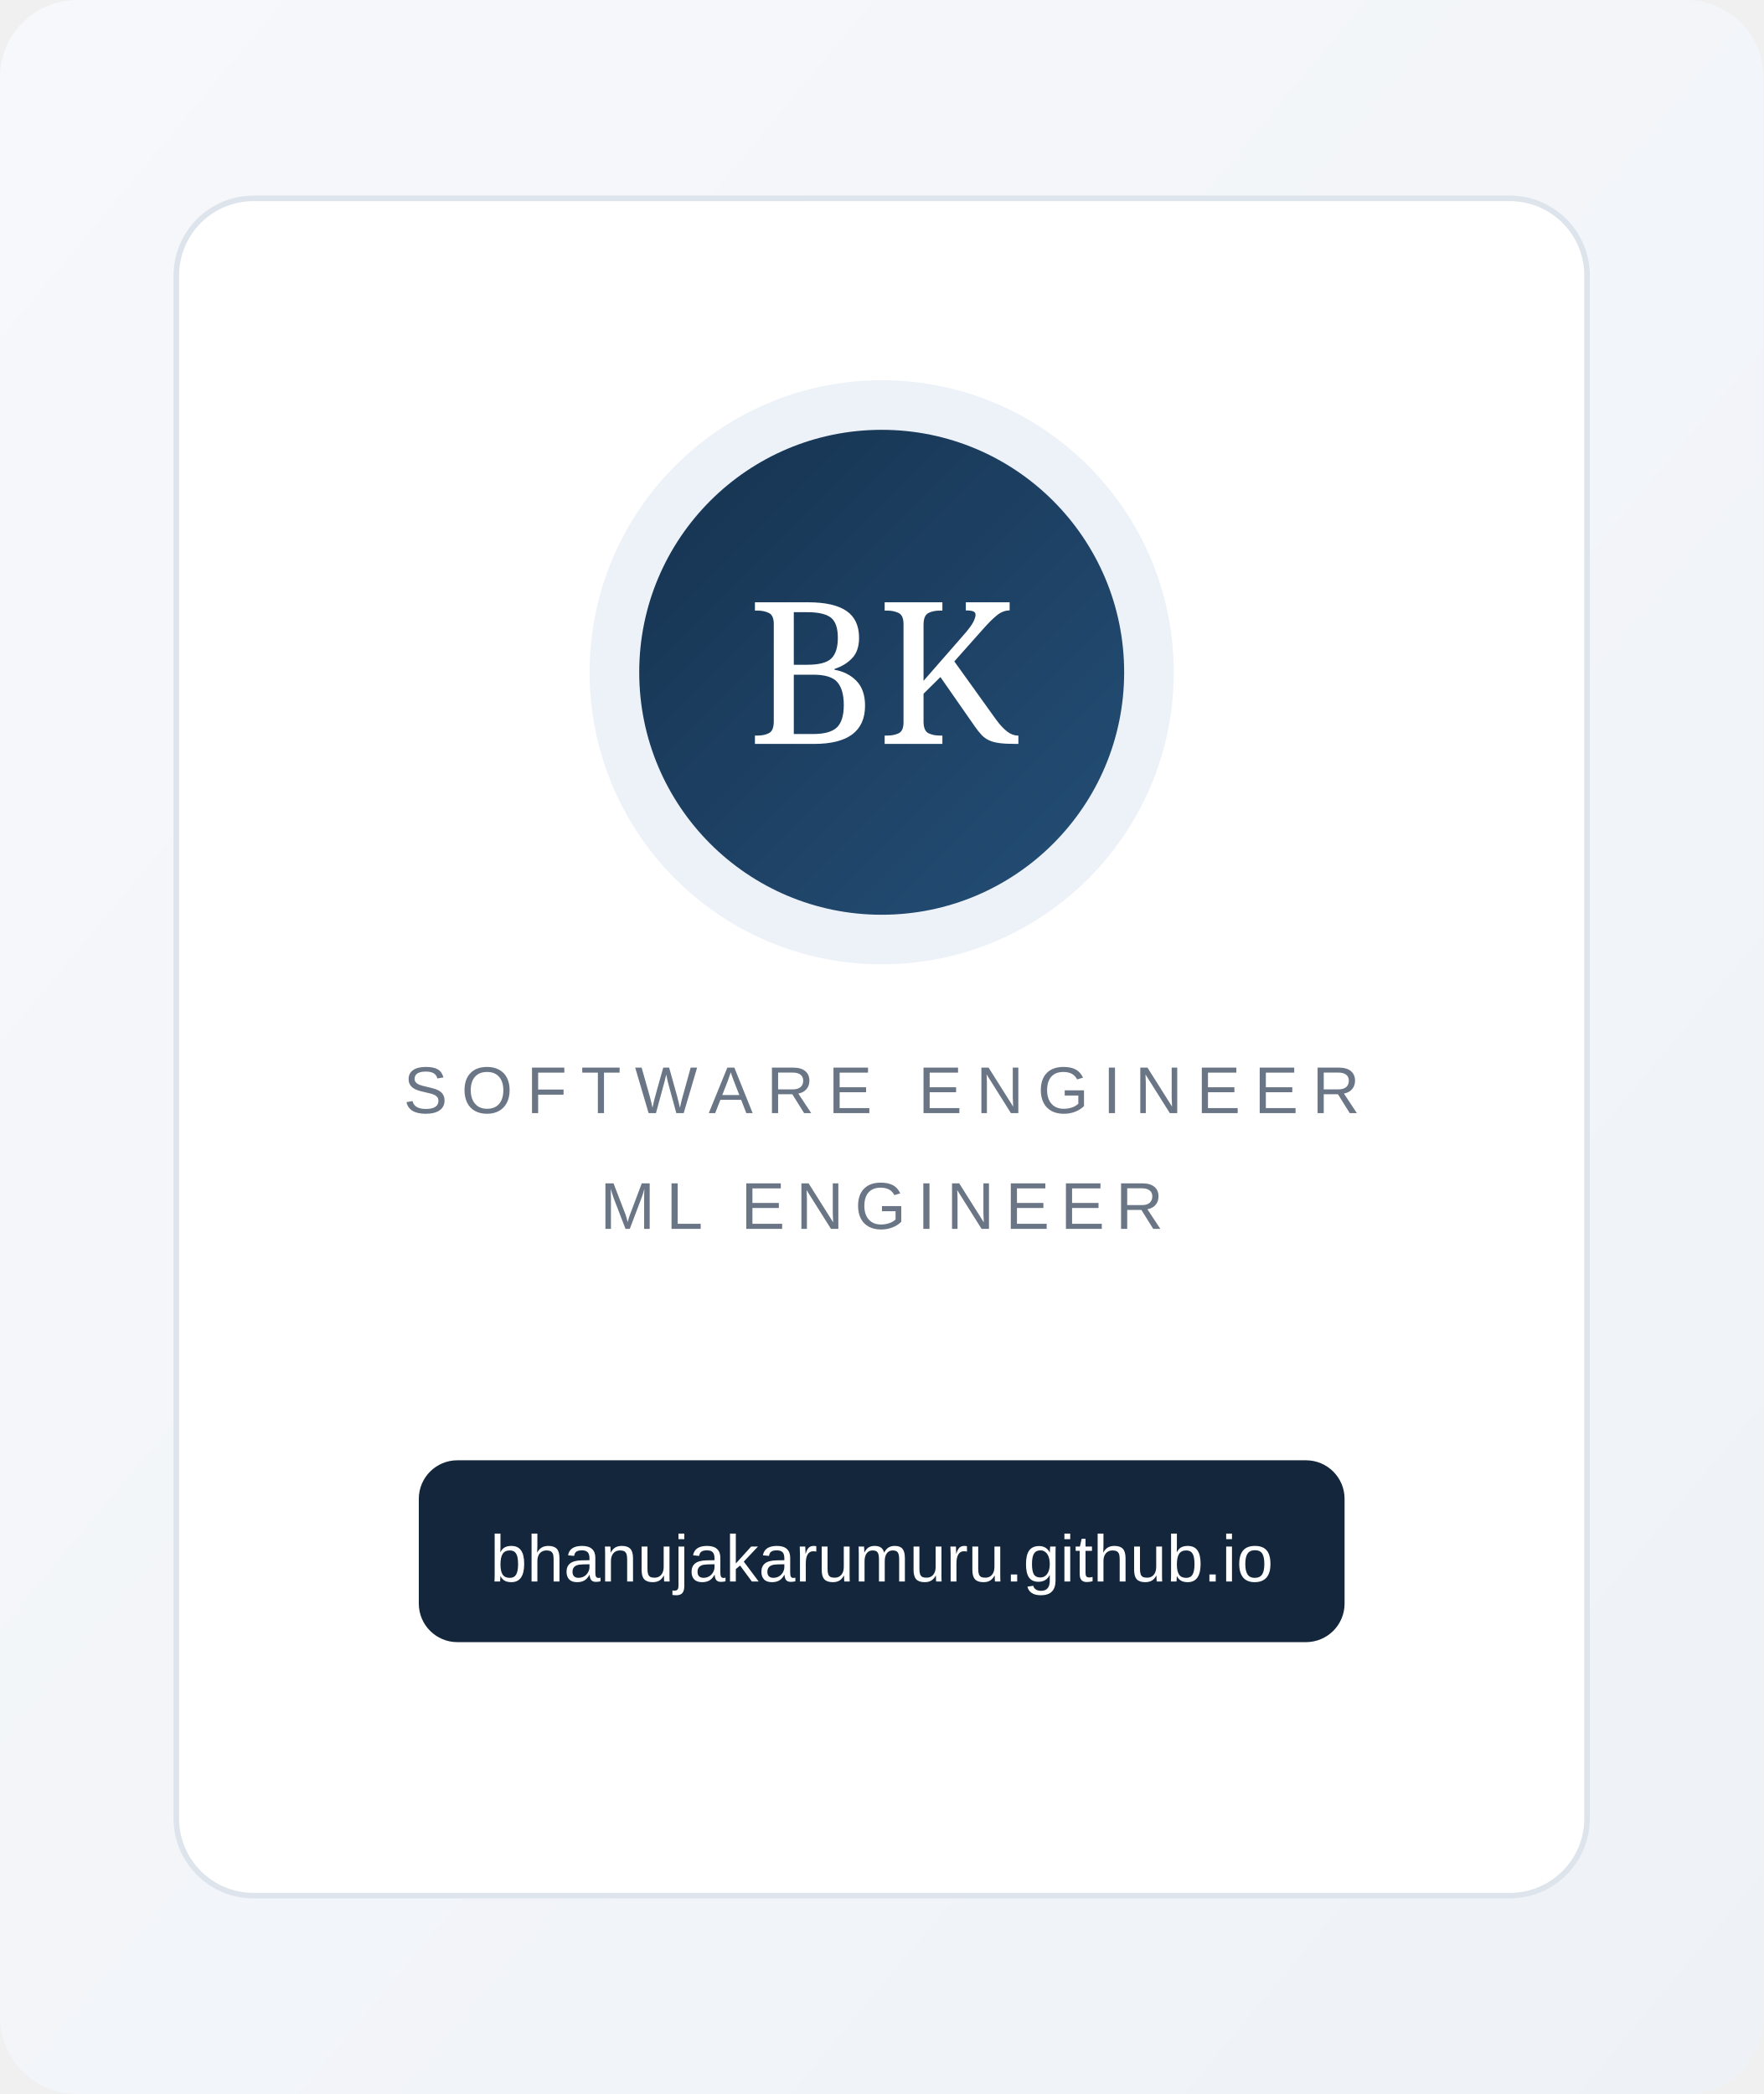
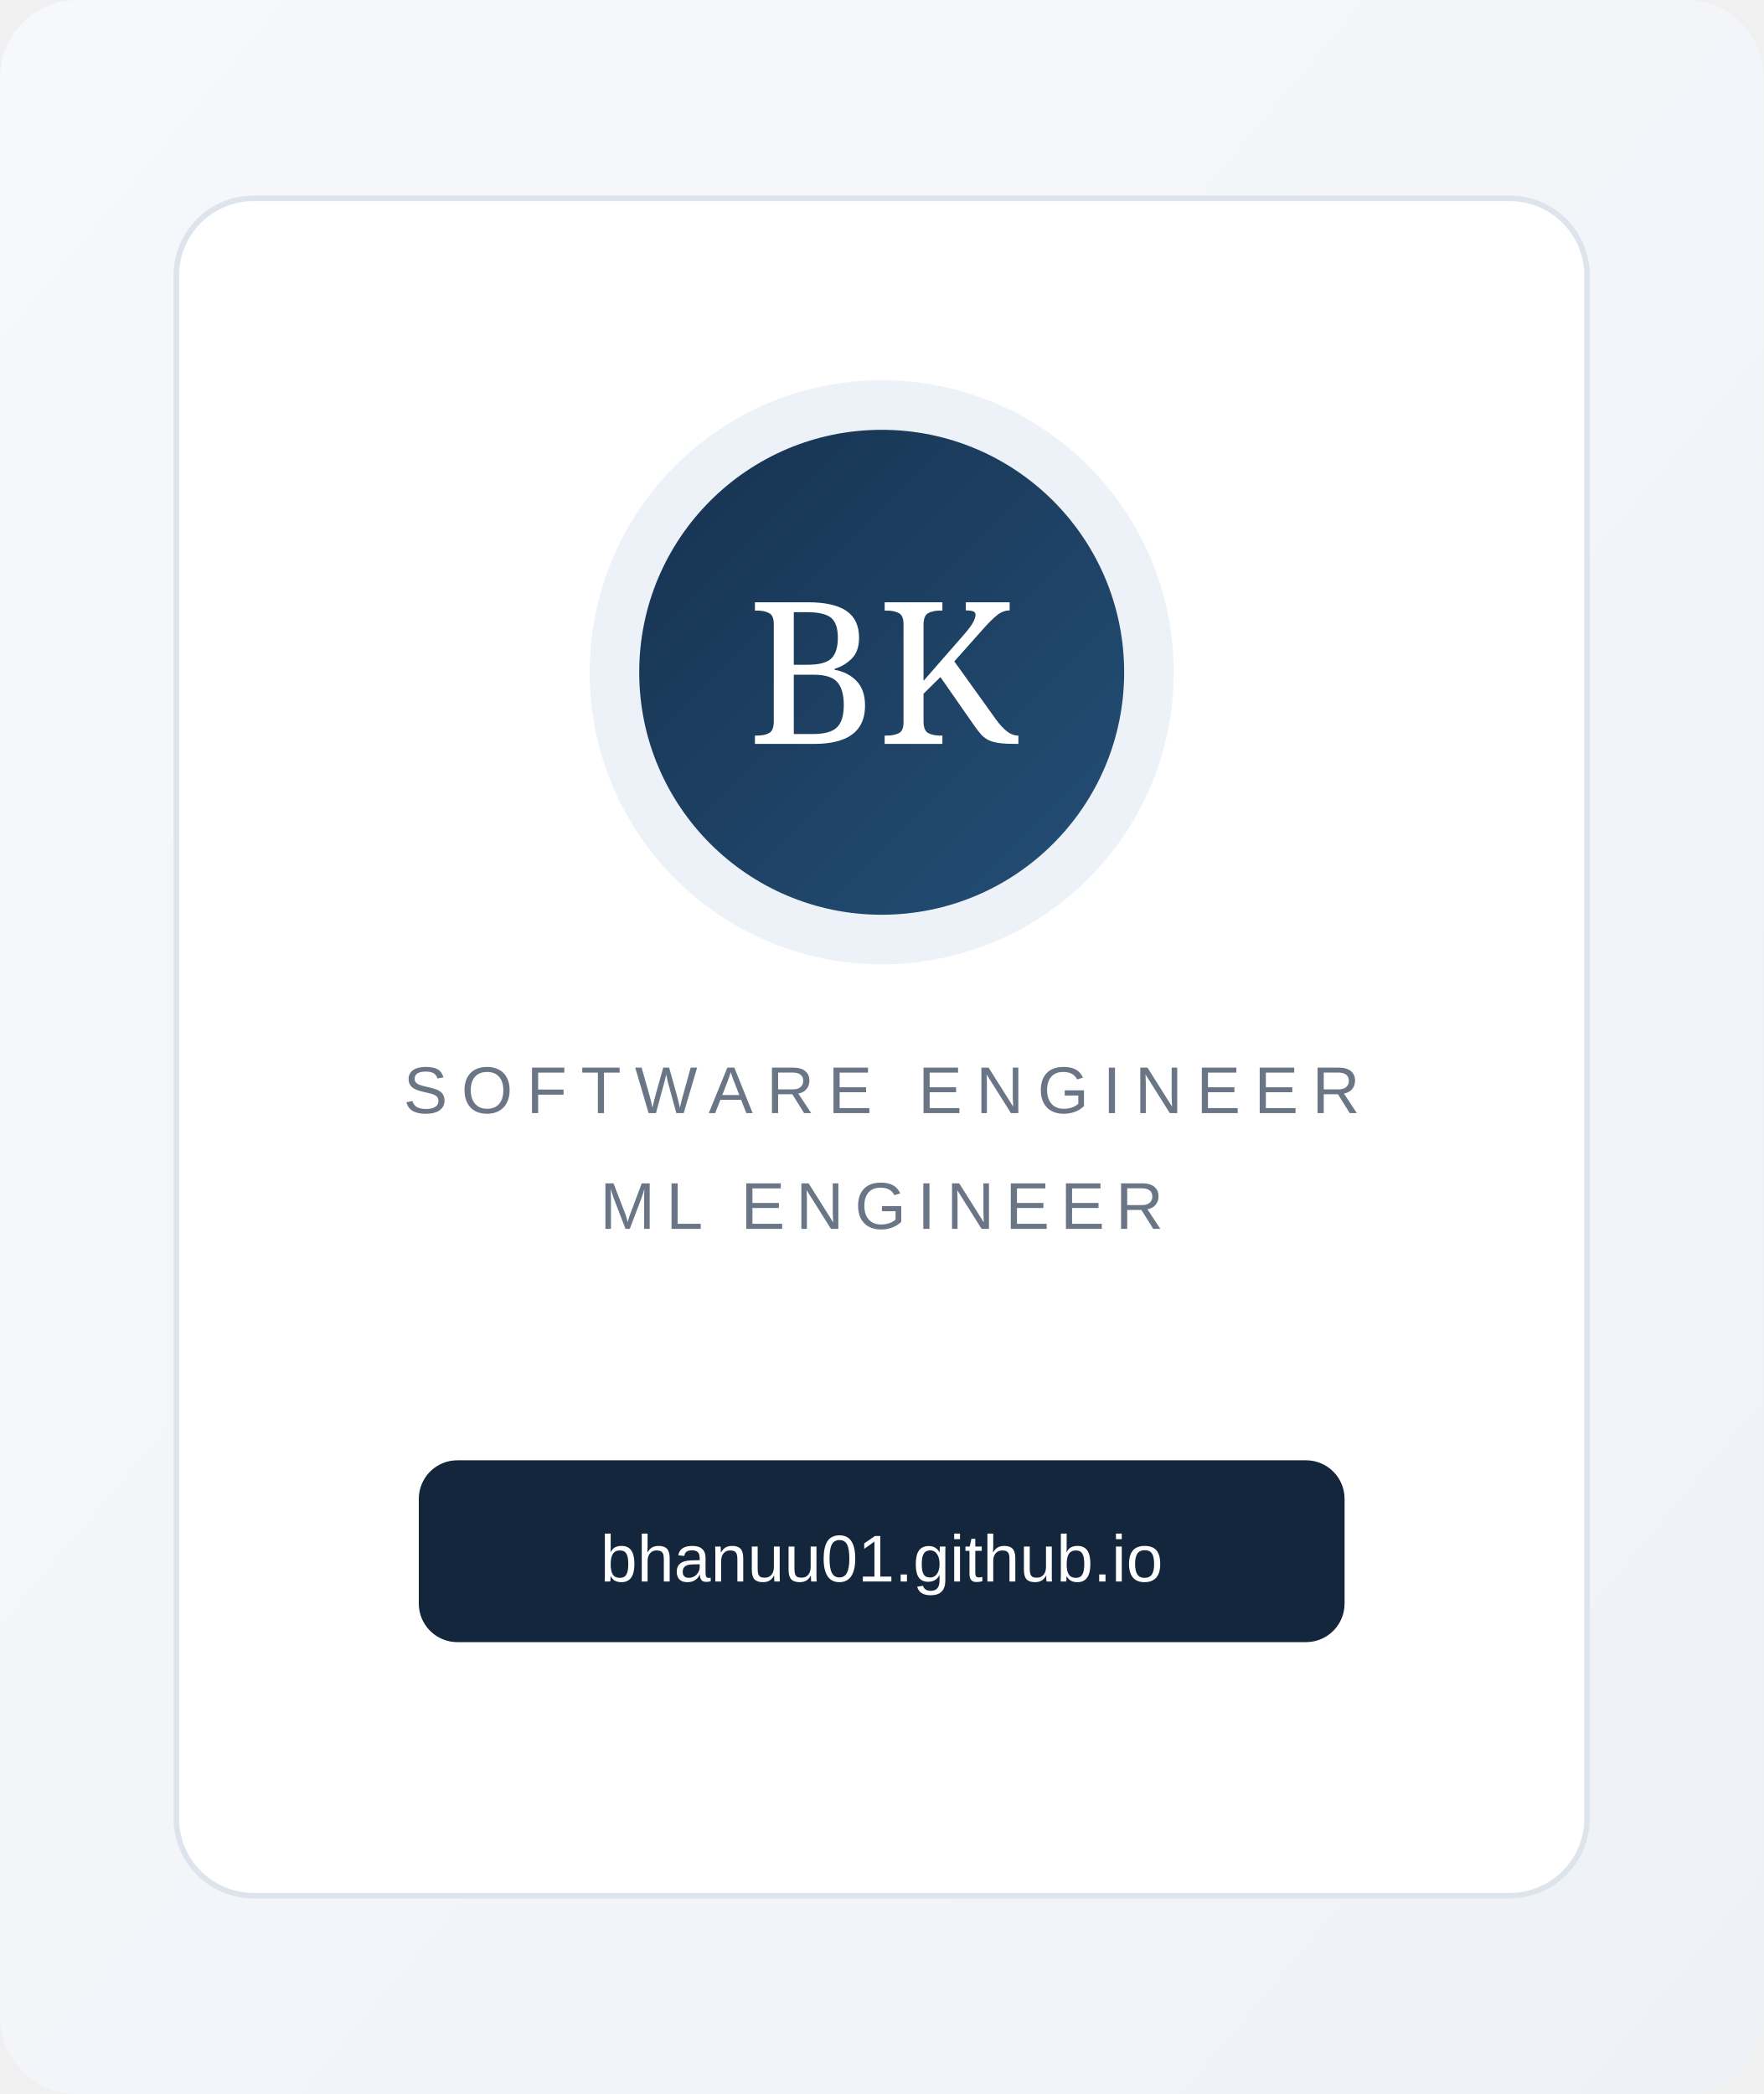
<svg xmlns="http://www.w3.org/2000/svg" viewBox="0 0 640 760" role="img" aria-label="Bhanuja Karumuru initials mark">
  <defs>
    <linearGradient id="card-bg" x1="0" x2="1" y1="0" y2="1">
      <stop offset="0%" stop-color="#f7f8fb" />
      <stop offset="100%" stop-color="#eef2f7" />
    </linearGradient>
    <linearGradient id="mark-bg" x1="0" x2="1" y1="0" y2="1">
      <stop offset="0%" stop-color="#16324f" />
      <stop offset="100%" stop-color="#244f77" />
    </linearGradient>
  </defs>
  <rect width="640" height="760" rx="28" fill="url(#card-bg)" />
  <rect x="64" y="72" width="512" height="616" rx="28" fill="#ffffff" stroke="#dde4ec" stroke-width="2" />
  <circle cx="320" cy="244" r="106" fill="#edf2f8" />
  <circle cx="320" cy="244" r="88" fill="url(#mark-bg)" />
  <text x="320" y="270" text-anchor="middle" font-family="Georgia, serif" font-size="72" fill="#ffffff">BK</text>
  <text x="320" y="404" text-anchor="middle" font-family="Arial, sans-serif" font-size="24" letter-spacing="5" fill="#6a7685">SOFTWARE ENGINEER</text>
  <text x="320" y="446" text-anchor="middle" font-family="Arial, sans-serif" font-size="24" letter-spacing="4" fill="#6a7685">ML ENGINEER</text>
  <rect x="152" y="530" width="336" height="66" rx="14" fill="#13263b" />
-   <text x="320" y="574" text-anchor="middle" font-family="Arial, sans-serif" font-size="24" fill="#ffffff">bhanujakarumuru.github.io</text>
+   <text x="320" y="574" text-anchor="middle" font-family="Arial, sans-serif" font-size="24" fill="#ffffff">bhanuu01.github.io</text>
</svg>
